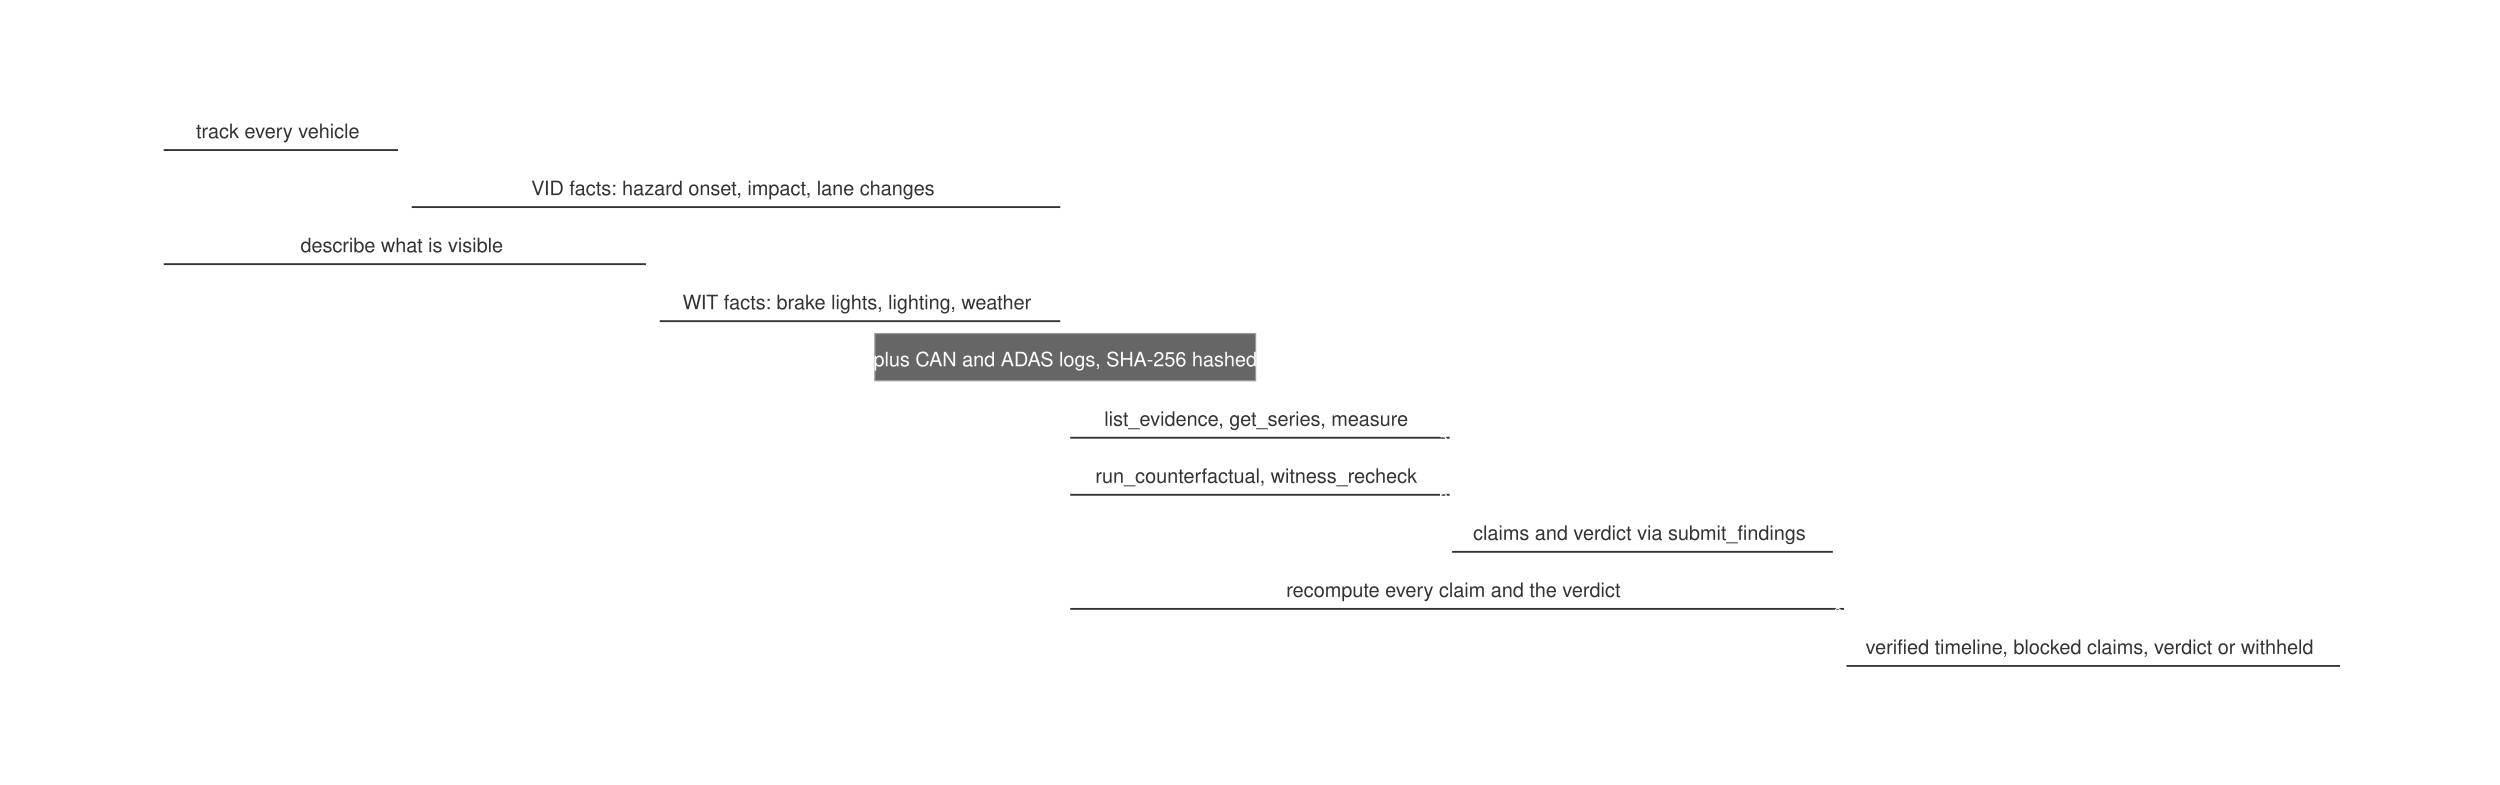
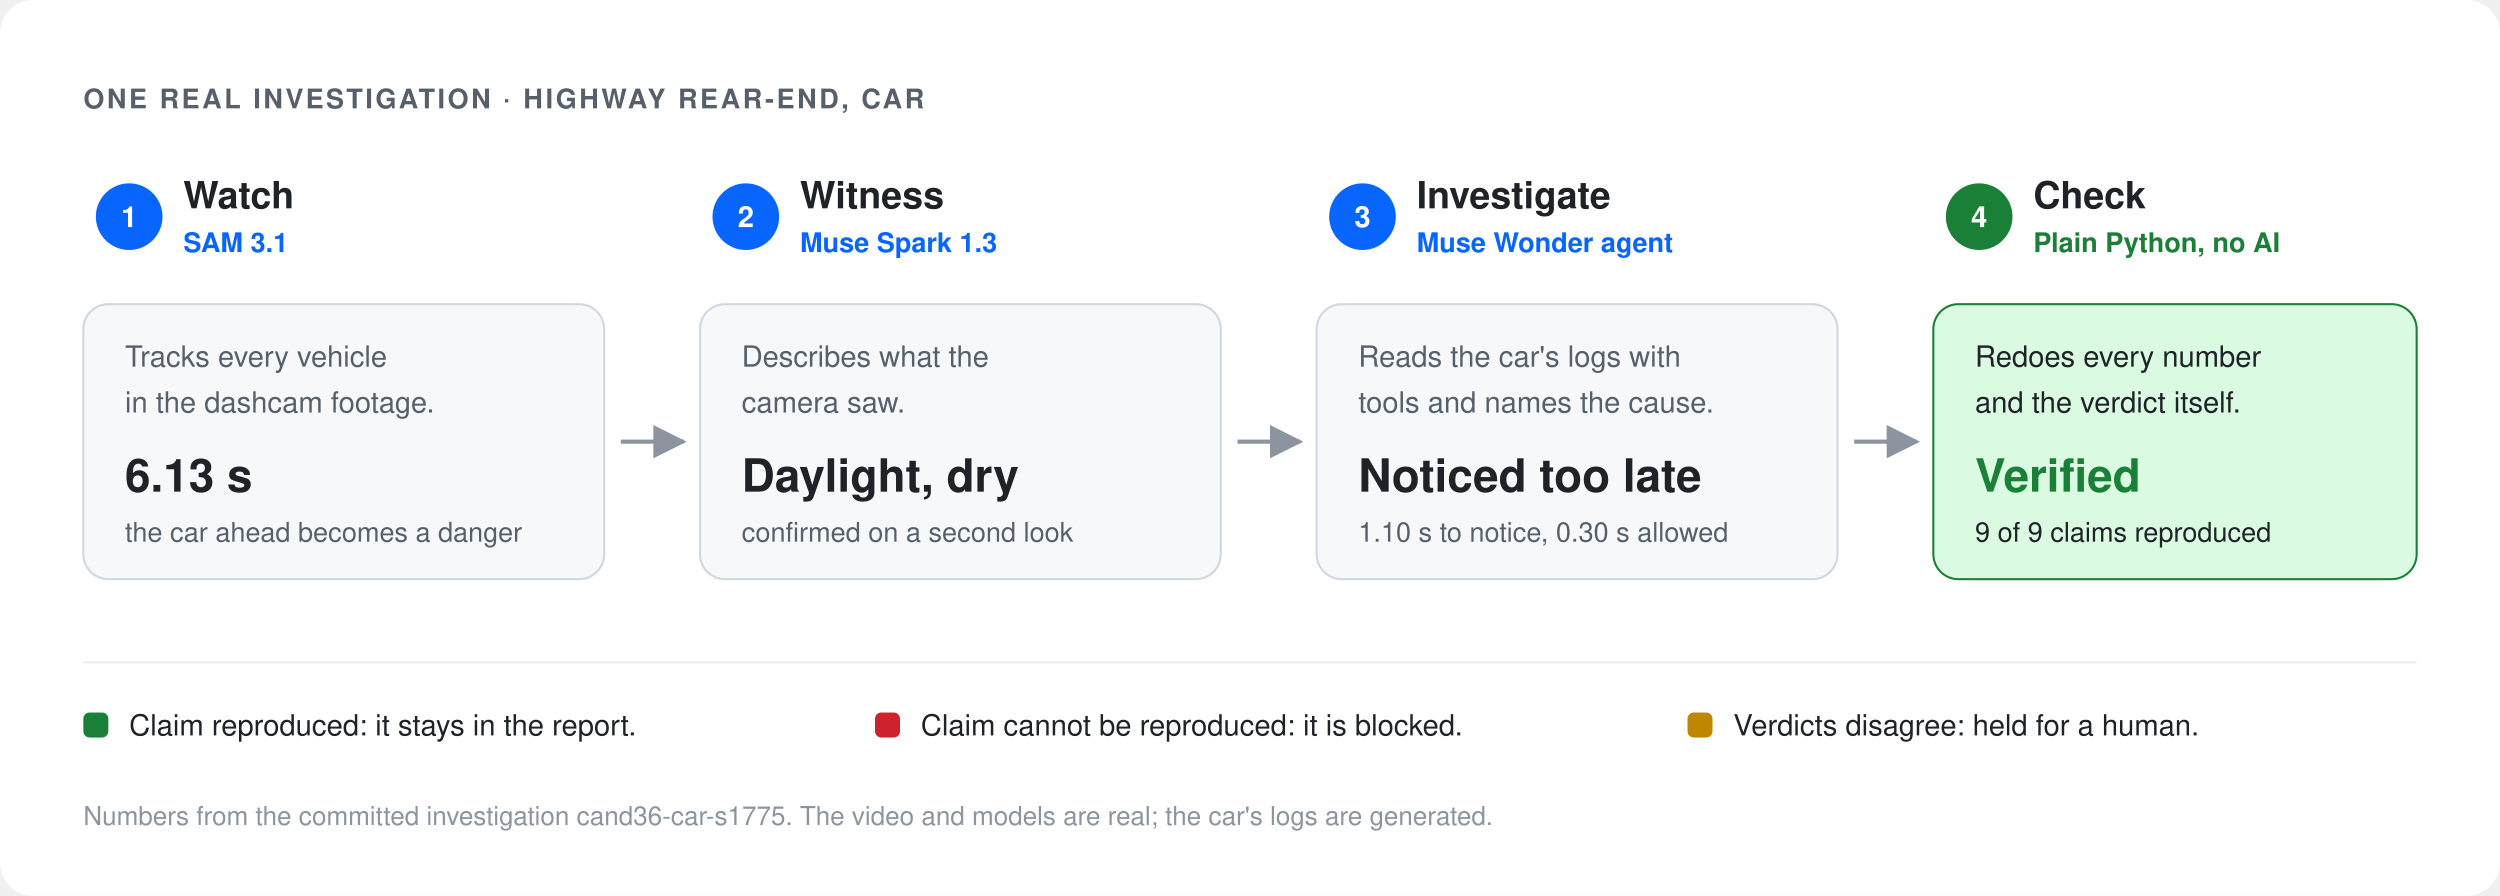
- <svg xmlns="http://www.w3.org/2000/svg" id="how-one-case-runs" width="2016" height="633" viewBox="-50 -10 2016 633" role="graphics-document document" aria-roledescription="sequence">
-   <g>
-     <rect x="1766" y="547" fill="#eaeaea" stroke="#666" width="150" height="65" name="P" rx="3" ry="3" class="actor actor-bottom" />
-     <text x="1841" y="579.5" dominant-baseline="central" alignment-baseline="central" class="actor actor-box" style="text-anchor: middle; font-size: 16px; font-weight: 400;">
-       <tspan x="1841" dy="0">Reviewer</tspan>
-     </text>
-   </g>
-   <g>
-     <rect x="1357" y="547" fill="#eaeaea" stroke="#666" width="150" height="65" name="C" rx="3" ry="3" class="actor actor-bottom" />
-     <text x="1432" y="579.5" dominant-baseline="central" alignment-baseline="central" class="actor actor-box" style="text-anchor: middle; font-size: 16px; font-weight: 400;">
-       <tspan x="1432" dy="0">Checker</tspan>
-     </text>
-   </g>
-   <g>
-     <rect x="1039" y="547" fill="#eaeaea" stroke="#666" width="150" height="65" name="A" rx="3" ry="3" class="actor actor-bottom" />
-     <text x="1114" y="579.5" dominant-baseline="central" alignment-baseline="central" class="actor actor-box" style="text-anchor: middle; font-size: 16px; font-weight: 400;">
-       <tspan x="1114" dy="0">Muse Wonder agent</tspan>
-     </text>
-   </g>
-   <g>
-     <rect x="734" y="547" fill="#eaeaea" stroke="#666" width="150" height="65" name="E" rx="3" ry="3" class="actor actor-bottom" />
-     <text x="809" y="579.5" dominant-baseline="central" alignment-baseline="central" class="actor actor-box" style="text-anchor: middle; font-size: 16px; font-weight: 400;">
-       <tspan x="809" dy="0">Evidence store</tspan>
-     </text>
-   </g>
-   <g>
-     <rect x="400" y="547" fill="#eaeaea" stroke="#666" width="150" height="65" name="W" rx="3" ry="3" class="actor actor-bottom" />
-     <text x="475" y="579.5" dominant-baseline="central" alignment-baseline="central" class="actor actor-box" style="text-anchor: middle; font-size: 16px; font-weight: 400;">
-       <tspan x="475" dy="0">Muse Spark 1.3</tspan>
-     </text>
-   </g>
-   <g>
-     <rect x="200" y="547" fill="#eaeaea" stroke="#666" width="150" height="65" name="S" rx="3" ry="3" class="actor actor-bottom" />
-     <text x="275" y="579.5" dominant-baseline="central" alignment-baseline="central" class="actor actor-box" style="text-anchor: middle; font-size: 16px; font-weight: 400;">
-       <tspan x="275" dy="0">SAM 3.1</tspan>
-     </text>
-   </g>
-   <g>
-     <rect x="0" y="547" fill="#eaeaea" stroke="#666" width="150" height="65" name="V" rx="3" ry="3" class="actor actor-bottom" />
-     <text x="75" y="579.5" dominant-baseline="central" alignment-baseline="central" class="actor actor-box" style="text-anchor: middle; font-size: 16px; font-weight: 400;">
-       <tspan x="75" dy="0">Dashcam clip</tspan>
-     </text>
-   </g>
-   <g>
-     <line id="actor6" x1="1841" y1="65" x2="1841" y2="547" class="actor-line 200" stroke-width="0.5px" stroke="#999" name="P" data-et="life-line" data-id="P" />
-     <g id="root-6" data-et="participant" data-type="participant" data-id="P">
-       <rect x="1766" y="0" fill="#eaeaea" stroke="#666" width="150" height="65" name="P" rx="3" ry="3" class="actor actor-top" />
-       <text x="1841" y="32.5" dominant-baseline="central" alignment-baseline="central" class="actor actor-box" style="text-anchor: middle; font-size: 16px; font-weight: 400;">
-         <tspan x="1841" dy="0">Reviewer</tspan>
-       </text>
-     </g>
-   </g>
-   <g>
-     <line id="actor5" x1="1432" y1="65" x2="1432" y2="547" class="actor-line 200" stroke-width="0.5px" stroke="#999" name="C" data-et="life-line" data-id="C" />
-     <g id="root-5" data-et="participant" data-type="participant" data-id="C">
-       <rect x="1357" y="0" fill="#eaeaea" stroke="#666" width="150" height="65" name="C" rx="3" ry="3" class="actor actor-top" />
-       <text x="1432" y="32.5" dominant-baseline="central" alignment-baseline="central" class="actor actor-box" style="text-anchor: middle; font-size: 16px; font-weight: 400;">
-         <tspan x="1432" dy="0">Checker</tspan>
-       </text>
-     </g>
-   </g>
-   <g>
-     <line id="actor4" x1="1114" y1="65" x2="1114" y2="547" class="actor-line 200" stroke-width="0.5px" stroke="#999" name="A" data-et="life-line" data-id="A" />
-     <g id="root-4" data-et="participant" data-type="participant" data-id="A">
-       <rect x="1039" y="0" fill="#eaeaea" stroke="#666" width="150" height="65" name="A" rx="3" ry="3" class="actor actor-top" />
-       <text x="1114" y="32.5" dominant-baseline="central" alignment-baseline="central" class="actor actor-box" style="text-anchor: middle; font-size: 16px; font-weight: 400;">
-         <tspan x="1114" dy="0">Muse Wonder agent</tspan>
-       </text>
-     </g>
-   </g>
-   <g>
-     <line id="actor3" x1="809" y1="65" x2="809" y2="547" class="actor-line 200" stroke-width="0.5px" stroke="#999" name="E" data-et="life-line" data-id="E" />
-     <g id="root-3" data-et="participant" data-type="participant" data-id="E">
-       <rect x="734" y="0" fill="#eaeaea" stroke="#666" width="150" height="65" name="E" rx="3" ry="3" class="actor actor-top" />
-       <text x="809" y="32.5" dominant-baseline="central" alignment-baseline="central" class="actor actor-box" style="text-anchor: middle; font-size: 16px; font-weight: 400;">
-         <tspan x="809" dy="0">Evidence store</tspan>
-       </text>
-     </g>
-   </g>
-   <g>
-     <line id="actor2" x1="475" y1="65" x2="475" y2="547" class="actor-line 200" stroke-width="0.5px" stroke="#999" name="W" data-et="life-line" data-id="W" />
-     <g id="root-2" data-et="participant" data-type="participant" data-id="W">
-       <rect x="400" y="0" fill="#eaeaea" stroke="#666" width="150" height="65" name="W" rx="3" ry="3" class="actor actor-top" />
-       <text x="475" y="32.5" dominant-baseline="central" alignment-baseline="central" class="actor actor-box" style="text-anchor: middle; font-size: 16px; font-weight: 400;">
-         <tspan x="475" dy="0">Muse Spark 1.3</tspan>
-       </text>
-     </g>
-   </g>
-   <g>
-     <line id="actor1" x1="275" y1="65" x2="275" y2="547" class="actor-line 200" stroke-width="0.5px" stroke="#999" name="S" data-et="life-line" data-id="S" />
-     <g id="root-1" data-et="participant" data-type="participant" data-id="S">
-       <rect x="200" y="0" fill="#eaeaea" stroke="#666" width="150" height="65" name="S" rx="3" ry="3" class="actor actor-top" />
-       <text x="275" y="32.5" dominant-baseline="central" alignment-baseline="central" class="actor actor-box" style="text-anchor: middle; font-size: 16px; font-weight: 400;">
-         <tspan x="275" dy="0">SAM 3.1</tspan>
-       </text>
-     </g>
-   </g>
-   <g>
-     <line id="actor0" x1="75" y1="65" x2="75" y2="547" class="actor-line 200" stroke-width="0.5px" stroke="#999" name="V" data-et="life-line" data-id="V" />
-     <g id="root-0" data-et="participant" data-type="participant" data-id="V">
-       <rect x="0" y="0" fill="#eaeaea" stroke="#666" width="150" height="65" name="V" rx="3" ry="3" class="actor actor-top" />
-       <text x="75" y="32.5" dominant-baseline="central" alignment-baseline="central" class="actor actor-box" style="text-anchor: middle; font-size: 16px; font-weight: 400;">
-         <tspan x="75" dy="0">Dashcam clip</tspan>
-       </text>
-     </g>
-   </g>
-   <style>#how-one-case-runs{font-family:Helvetica,Arial,sans-serif;font-size:16px;fill:#000000;}@keyframes edge-animation-frame{from{stroke-dashoffset:0;}}@keyframes dash{to{stroke-dashoffset:0;}}#how-one-case-runs .edge-animation-slow{stroke-dasharray:9,5!important;stroke-dashoffset:900;animation:dash 50s linear infinite;stroke-linecap:round;}#how-one-case-runs .edge-animation-fast{stroke-dasharray:9,5!important;stroke-dashoffset:900;animation:dash 20s linear infinite;stroke-linecap:round;}#how-one-case-runs .error-icon{fill:#552222;}#how-one-case-runs .error-text{fill:#552222;stroke:#552222;}#how-one-case-runs .edge-thickness-normal{stroke-width:1px;}#how-one-case-runs .edge-thickness-thick{stroke-width:3.5px;}#how-one-case-runs .edge-pattern-solid{stroke-dasharray:0;}#how-one-case-runs .edge-thickness-invisible{stroke-width:0;fill:none;}#how-one-case-runs .edge-pattern-dashed{stroke-dasharray:3;}#how-one-case-runs .edge-pattern-dotted{stroke-dasharray:2;}#how-one-case-runs .marker{fill:#666;stroke:#666;}#how-one-case-runs .marker.cross{stroke:#666;}#how-one-case-runs svg{font-family:Helvetica,Arial,sans-serif;font-size:16px;}#how-one-case-runs p{margin:0;}#how-one-case-runs .actor{stroke:hsl(0, 0%, 83%);fill:#eee;stroke-width:1;}#how-one-case-runs rect.actor.outer-path[data-look="neo"]{filter:drop-shadow( 1px 2px 2px rgba(185,185,185,1));}#how-one-case-runs rect.note[data-look="neo"]{stroke:#999;fill:#666;filter:drop-shadow( 1px 2px 2px rgba(185,185,185,1));}#how-one-case-runs text.actor&gt;tspan{fill:#333;stroke:none;}#how-one-case-runs .actor-line{stroke:hsl(0, 0%, 83%);}#how-one-case-runs .innerArc{stroke-width:1.5;stroke-dasharray:none;}#how-one-case-runs .messageLine0{stroke-width:1.5;stroke-dasharray:none;stroke:#333;}#how-one-case-runs .messageLine1{stroke-width:1.5;stroke-dasharray:2,2;stroke:#333;}#how-one-case-runs [id$="-arrowhead"] path{fill:#333;stroke:#333;}#how-one-case-runs .sequenceNumber{fill:white;}#how-one-case-runs [id$="-sequencenumber"]{fill:#333;}#how-one-case-runs [id$="-crosshead"] path{fill:#333;stroke:#333;}#how-one-case-runs .messageText{fill:#333;stroke:none;}#how-one-case-runs .labelBox{stroke:hsl(0, 0%, 83%);fill:#eee;filter:none;}#how-one-case-runs .labelText,#how-one-case-runs .labelText&gt;tspan{fill:#333;stroke:none;}#how-one-case-runs .loopText,#how-one-case-runs .loopText&gt;tspan{fill:#333;stroke:none;}#how-one-case-runs .sectionTitle,#how-one-case-runs .sectionTitle&gt;tspan{fill:#333;stroke:none;}#how-one-case-runs .loopLine{stroke-width:2px;stroke-dasharray:2,2;stroke:hsl(0, 0%, 83%);fill:hsl(0, 0%, 83%);}#how-one-case-runs .note{stroke:#999;fill:#666;}#how-one-case-runs .noteText,#how-one-case-runs .noteText&gt;tspan{fill:#fff;stroke:none;font-weight:normal;}#how-one-case-runs .activation0{fill:#f4f4f4;stroke:#666;}#how-one-case-runs .activation1{fill:#f4f4f4;stroke:#666;}#how-one-case-runs .activation2{fill:#f4f4f4;stroke:#666;}#how-one-case-runs .actorPopupMenu{position:absolute;}#how-one-case-runs .actorPopupMenuPanel{position:absolute;fill:#eee;box-shadow:0px 8px 16px 0px rgba(0,0,0,0.2);filter:drop-shadow(3px 5px 2px rgb(0 0 0 / 0.4));}#how-one-case-runs .actor-man circle,#how-one-case-runs line{fill:#eee;stroke-width:2px;}#how-one-case-runs g rect.rect{filter:drop-shadow( 1px 2px 2px rgba(185,185,185,1));stroke:#999;}#how-one-case-runs .node .neo-node{stroke:#999;}#how-one-case-runs [data-look="neo"].node rect,#how-one-case-runs [data-look="neo"].cluster rect,#how-one-case-runs [data-look="neo"].node polygon{stroke:url(#how-one-case-runs-gradient);filter:drop-shadow( 1px 2px 2px rgba(185,185,185,1));}#how-one-case-runs [data-look="neo"].swimlane.cluster rect{filter:none;}#how-one-case-runs [data-look="neo"].node path{stroke:url(#how-one-case-runs-gradient);stroke-width:1px;}#how-one-case-runs [data-look="neo"].node .outer-path{filter:drop-shadow( 1px 2px 2px rgba(185,185,185,1));}#how-one-case-runs [data-look="neo"].node .neo-line path{stroke:#999;filter:none;}#how-one-case-runs [data-look="neo"].node circle{stroke:url(#how-one-case-runs-gradient);filter:drop-shadow( 1px 2px 2px rgba(185,185,185,1));}#how-one-case-runs [data-look="neo"].node circle .state-start{fill:#000000;}#how-one-case-runs [data-look="neo"].icon-shape .icon{fill:url(#how-one-case-runs-gradient);filter:drop-shadow( 1px 2px 2px rgba(185,185,185,1));}#how-one-case-runs [data-look="neo"].icon-shape .icon-neo path{stroke:url(#how-one-case-runs-gradient);filter:drop-shadow( 1px 2px 2px rgba(185,185,185,1));}#how-one-case-runs :root{--mermaid-font-family:"trebuchet ms",verdana,arial,sans-serif;}</style>
-   <rect x="-50.0" y="-10.0" width="2016.0" height="633.0" fill="#ffffff" />
-   <g />
+ <svg xmlns="http://www.w3.org/2000/svg" viewBox="0 0 1200 430" width="1200" height="430" font-family="-apple-system, BlinkMacSystemFont, 'Segoe UI', Helvetica, Arial, sans-serif">
  <defs>
-     <symbol id="d0-computer" width="24" height="24">
-       <path transform="scale(.5)" d="M2 2v13h20v-13h-20zm18 11h-16v-9h16v9zm-10.228 6l.466-1h3.524l.467 1h-4.457zm14.228 3h-24l2-6h2.104l-1.33 4h18.45l-1.297-4h2.073l2 6zm-5-10h-14v-7h14v7z" />
-     </symbol>
-   </defs>
-   <defs>
-     <symbol id="d0-database" fill-rule="evenodd" clip-rule="evenodd">
-       <path transform="scale(.5)" d="M12.258.001l.256.004.255.005.253.008.251.01.249.012.247.015.246.016.242.019.241.02.239.023.236.024.233.027.231.028.229.031.225.032.223.034.22.036.217.038.214.04.211.041.208.043.205.045.201.046.198.048.194.05.191.051.187.053.183.054.18.056.175.057.172.059.168.06.163.061.16.063.155.064.15.066.074.033.073.033.071.034.07.034.069.035.068.035.067.035.066.035.064.036.064.036.062.036.06.036.06.037.058.037.058.037.055.038.055.038.053.038.052.038.051.039.05.039.048.039.047.039.045.04.044.04.043.04.041.04.04.041.039.041.037.041.036.041.034.041.033.042.032.042.03.042.029.042.027.042.026.043.024.043.023.043.021.043.02.043.018.044.017.043.015.044.013.044.012.044.011.045.009.044.007.045.006.045.004.045.002.045.001.045v17l-.001.045-.002.045-.004.045-.006.045-.007.045-.009.044-.011.045-.012.044-.013.044-.015.044-.017.043-.018.044-.02.043-.021.043-.023.043-.024.043-.026.043-.027.042-.029.042-.03.042-.032.042-.033.042-.034.041-.036.041-.037.041-.039.041-.04.041-.041.04-.043.04-.044.04-.045.04-.047.039-.048.039-.05.039-.051.039-.052.038-.053.038-.055.038-.055.038-.058.037-.058.037-.06.037-.06.036-.062.036-.064.036-.064.036-.066.035-.067.035-.068.035-.069.035-.07.034-.071.034-.073.033-.074.033-.15.066-.155.064-.16.063-.163.061-.168.06-.172.059-.175.057-.18.056-.183.054-.187.053-.191.051-.194.05-.198.048-.201.046-.205.045-.208.043-.211.041-.214.04-.217.038-.22.036-.223.034-.225.032-.229.031-.231.028-.233.027-.236.024-.239.023-.241.02-.242.019-.246.016-.247.015-.249.012-.251.01-.253.008-.255.005-.256.004-.258.001-.258-.001-.256-.004-.255-.005-.253-.008-.251-.01-.249-.012-.247-.015-.245-.016-.243-.019-.241-.02-.238-.023-.236-.024-.234-.027-.231-.028-.228-.031-.226-.032-.223-.034-.22-.036-.217-.038-.214-.04-.211-.041-.208-.043-.204-.045-.201-.046-.198-.048-.195-.05-.19-.051-.187-.053-.184-.054-.179-.056-.176-.057-.172-.059-.167-.06-.164-.061-.159-.063-.155-.064-.151-.066-.074-.033-.072-.033-.072-.034-.07-.034-.069-.035-.068-.035-.067-.035-.066-.035-.064-.036-.063-.036-.062-.036-.061-.036-.06-.037-.058-.037-.057-.037-.056-.038-.055-.038-.053-.038-.052-.038-.051-.039-.049-.039-.049-.039-.046-.039-.046-.04-.044-.04-.043-.04-.041-.04-.04-.041-.039-.041-.037-.041-.036-.041-.034-.041-.033-.042-.032-.042-.03-.042-.029-.042-.027-.042-.026-.043-.024-.043-.023-.043-.021-.043-.02-.043-.018-.044-.017-.043-.015-.044-.013-.044-.012-.044-.011-.045-.009-.044-.007-.045-.006-.045-.004-.045-.002-.045-.001-.045v-17l.001-.045.002-.045.004-.045.006-.045.007-.045.009-.044.011-.045.012-.044.013-.044.015-.044.017-.043.018-.044.02-.043.021-.043.023-.043.024-.043.026-.043.027-.042.029-.042.03-.042.032-.042.033-.042.034-.041.036-.041.037-.041.039-.041.04-.041.041-.04.043-.04.044-.04.046-.04.046-.039.049-.039.049-.039.051-.039.052-.038.053-.038.055-.038.056-.038.057-.037.058-.037.06-.037.061-.036.062-.036.063-.036.064-.036.066-.035.067-.035.068-.035.069-.035.07-.034.072-.034.072-.033.074-.033.151-.066.155-.064.159-.063.164-.061.167-.06.172-.059.176-.057.179-.056.184-.054.187-.053.19-.051.195-.05.198-.048.201-.046.204-.045.208-.043.211-.041.214-.04.217-.038.22-.036.223-.034.226-.032.228-.031.231-.028.234-.027.236-.024.238-.023.241-.02.243-.019.245-.016.247-.015.249-.012.251-.01.253-.008.255-.005.256-.004.258-.001.258.001zm-9.258 20.499v.01l.001.021.003.021.004.022.005.021.006.022.007.022.009.023.01.022.011.023.012.023.013.023.015.023.016.024.017.023.018.024.019.024.021.024.022.025.023.024.024.025.052.049.056.05.061.051.066.051.07.051.075.051.079.052.084.052.088.052.092.052.097.052.102.051.105.052.11.052.114.051.119.051.123.051.127.05.131.05.135.05.139.048.144.049.147.047.152.047.155.047.16.045.163.045.167.043.171.043.176.041.178.041.183.039.187.039.19.037.194.035.197.035.202.033.204.031.209.03.212.029.216.027.219.025.222.024.226.021.23.02.233.018.236.016.24.015.243.012.246.01.249.008.253.005.256.004.259.001.26-.001.257-.004.254-.005.25-.008.247-.011.244-.012.241-.014.237-.016.233-.018.231-.021.226-.021.224-.024.22-.026.216-.027.212-.028.21-.031.205-.031.202-.034.198-.034.194-.036.191-.037.187-.039.183-.04.179-.04.175-.042.172-.043.168-.044.163-.045.16-.046.155-.046.152-.047.148-.048.143-.049.139-.049.136-.05.131-.05.126-.05.123-.051.118-.052.114-.051.11-.052.106-.052.101-.052.096-.052.092-.052.088-.053.083-.051.079-.052.074-.052.07-.051.065-.051.06-.051.056-.05.051-.05.023-.024.023-.025.021-.024.02-.024.019-.024.018-.024.017-.024.015-.023.014-.024.013-.023.012-.023.01-.023.01-.022.008-.022.006-.022.006-.022.004-.022.004-.021.001-.021.001-.021v-4.127l-.077.055-.08.053-.083.054-.085.053-.087.052-.09.052-.093.051-.095.05-.097.05-.1.049-.102.049-.105.048-.106.047-.109.047-.111.046-.114.045-.115.045-.118.044-.12.043-.122.042-.124.042-.126.041-.128.04-.13.04-.132.038-.134.038-.135.037-.138.037-.139.035-.142.035-.143.034-.144.033-.147.032-.148.031-.15.03-.151.03-.153.029-.154.027-.156.027-.158.026-.159.025-.161.024-.162.023-.163.022-.165.021-.166.02-.167.019-.169.018-.169.017-.171.016-.173.015-.173.014-.175.013-.175.012-.177.011-.178.01-.179.008-.179.008-.181.006-.182.005-.182.004-.184.003-.184.002h-.37l-.184-.002-.184-.003-.182-.004-.182-.005-.181-.006-.179-.008-.179-.008-.178-.01-.176-.011-.176-.012-.175-.013-.173-.014-.172-.015-.171-.016-.17-.017-.169-.018-.167-.019-.166-.02-.165-.021-.163-.022-.162-.023-.161-.024-.159-.025-.157-.026-.156-.027-.155-.027-.153-.029-.151-.03-.15-.03-.148-.031-.146-.032-.145-.033-.143-.034-.141-.035-.14-.035-.137-.037-.136-.037-.134-.038-.132-.038-.13-.04-.128-.04-.126-.041-.124-.042-.122-.042-.12-.044-.117-.043-.116-.045-.113-.045-.112-.046-.109-.047-.106-.047-.105-.048-.102-.049-.1-.049-.097-.05-.095-.05-.093-.052-.09-.051-.087-.052-.085-.053-.083-.054-.08-.054-.077-.054v4.127zm0-5.654v.011l.001.021.003.021.004.021.005.022.006.022.007.022.009.022.01.022.011.023.012.023.013.023.015.024.016.023.017.024.018.024.019.024.021.024.022.024.023.025.024.024.052.05.056.05.061.05.066.051.07.051.075.052.079.051.084.052.088.052.092.052.097.052.102.052.105.052.11.051.114.051.119.052.123.05.127.051.131.05.135.049.139.049.144.048.147.048.152.047.155.046.16.045.163.045.167.044.171.042.176.042.178.04.183.04.187.038.19.037.194.036.197.034.202.033.204.032.209.03.212.028.216.027.219.025.222.024.226.022.23.02.233.018.236.016.24.014.243.012.246.01.249.008.253.006.256.003.259.001.26-.001.257-.003.254-.006.25-.008.247-.01.244-.012.241-.015.237-.016.233-.018.231-.02.226-.022.224-.024.22-.025.216-.027.212-.029.21-.03.205-.032.202-.033.198-.035.194-.036.191-.037.187-.039.183-.039.179-.041.175-.042.172-.043.168-.044.163-.045.16-.045.155-.047.152-.047.148-.048.143-.048.139-.05.136-.049.131-.05.126-.051.123-.051.118-.051.114-.052.11-.052.106-.052.101-.052.096-.052.092-.052.088-.052.083-.052.079-.052.074-.051.07-.052.065-.051.06-.05.056-.051.051-.049.023-.025.023-.024.021-.025.02-.024.019-.024.018-.024.017-.024.015-.023.014-.023.013-.024.012-.022.01-.023.01-.023.008-.022.006-.022.006-.022.004-.021.004-.022.001-.021.001-.021v-4.139l-.077.054-.08.054-.083.054-.085.052-.087.053-.09.051-.093.051-.095.051-.097.05-.1.049-.102.049-.105.048-.106.047-.109.047-.111.046-.114.045-.115.044-.118.044-.12.044-.122.042-.124.042-.126.041-.128.04-.13.039-.132.039-.134.038-.135.037-.138.036-.139.036-.142.035-.143.033-.144.033-.147.033-.148.031-.15.03-.151.03-.153.028-.154.028-.156.027-.158.026-.159.025-.161.024-.162.023-.163.022-.165.021-.166.02-.167.019-.169.018-.169.017-.171.016-.173.015-.173.014-.175.013-.175.012-.177.011-.178.009-.179.009-.179.007-.181.007-.182.005-.182.004-.184.003-.184.002h-.37l-.184-.002-.184-.003-.182-.004-.182-.005-.181-.007-.179-.007-.179-.009-.178-.009-.176-.011-.176-.012-.175-.013-.173-.014-.172-.015-.171-.016-.17-.017-.169-.018-.167-.019-.166-.02-.165-.021-.163-.022-.162-.023-.161-.024-.159-.025-.157-.026-.156-.027-.155-.028-.153-.028-.151-.03-.15-.03-.148-.031-.146-.033-.145-.033-.143-.033-.141-.035-.14-.036-.137-.036-.136-.037-.134-.038-.132-.039-.13-.039-.128-.04-.126-.041-.124-.042-.122-.043-.12-.043-.117-.044-.116-.044-.113-.046-.112-.046-.109-.046-.106-.047-.105-.048-.102-.049-.1-.049-.097-.05-.095-.051-.093-.051-.09-.051-.087-.053-.085-.052-.083-.054-.08-.054-.077-.054v4.139zm0-5.666v.011l.001.02.003.022.004.021.005.022.006.021.007.022.009.023.01.022.011.023.012.023.013.023.015.023.016.024.017.024.018.023.019.024.021.025.022.024.023.024.024.025.052.05.056.05.061.05.066.051.07.051.075.052.079.051.084.052.088.052.092.052.097.052.102.052.105.051.11.052.114.051.119.051.123.051.127.05.131.05.135.05.139.049.144.048.147.048.152.047.155.046.16.045.163.045.167.043.171.043.176.042.178.04.183.04.187.038.19.037.194.036.197.034.202.033.204.032.209.03.212.028.216.027.219.025.222.024.226.021.23.02.233.018.236.017.24.014.243.012.246.01.249.008.253.006.256.003.259.001.26-.001.257-.003.254-.006.25-.008.247-.01.244-.013.241-.014.237-.016.233-.018.231-.02.226-.022.224-.024.22-.025.216-.027.212-.029.21-.03.205-.032.202-.033.198-.035.194-.036.191-.037.187-.039.183-.039.179-.041.175-.042.172-.043.168-.044.163-.045.16-.045.155-.047.152-.047.148-.048.143-.049.139-.049.136-.049.131-.051.126-.05.123-.051.118-.052.114-.051.11-.052.106-.052.101-.052.096-.052.092-.052.088-.052.083-.052.079-.052.074-.052.07-.051.065-.051.06-.051.056-.05.051-.049.023-.025.023-.025.021-.024.02-.024.019-.024.018-.024.017-.024.015-.023.014-.024.013-.023.012-.023.01-.022.01-.023.008-.022.006-.022.006-.022.004-.022.004-.021.001-.021.001-.021v-4.153l-.077.054-.08.054-.083.053-.085.053-.087.053-.09.051-.093.051-.095.051-.097.05-.1.049-.102.048-.105.048-.106.048-.109.046-.111.046-.114.046-.115.044-.118.044-.12.043-.122.043-.124.042-.126.041-.128.04-.13.039-.132.039-.134.038-.135.037-.138.036-.139.036-.142.034-.143.034-.144.033-.147.032-.148.032-.15.03-.151.03-.153.028-.154.028-.156.027-.158.026-.159.024-.161.024-.162.023-.163.023-.165.021-.166.02-.167.019-.169.018-.169.017-.171.016-.173.015-.173.014-.175.013-.175.012-.177.01-.178.01-.179.009-.179.007-.181.006-.182.006-.182.004-.184.003-.184.001-.185.001-.185-.001-.184-.001-.184-.003-.182-.004-.182-.006-.181-.006-.179-.007-.179-.009-.178-.01-.176-.01-.176-.012-.175-.013-.173-.014-.172-.015-.171-.016-.17-.017-.169-.018-.167-.019-.166-.02-.165-.021-.163-.023-.162-.023-.161-.024-.159-.024-.157-.026-.156-.027-.155-.028-.153-.028-.151-.03-.15-.03-.148-.032-.146-.032-.145-.033-.143-.034-.141-.034-.14-.036-.137-.036-.136-.037-.134-.038-.132-.039-.13-.039-.128-.041-.126-.041-.124-.041-.122-.043-.12-.043-.117-.044-.116-.044-.113-.046-.112-.046-.109-.046-.106-.048-.105-.048-.102-.048-.1-.05-.097-.049-.095-.051-.093-.051-.09-.052-.087-.052-.085-.053-.083-.053-.08-.054-.077-.054v4.153zm8.74-8.179l-.257.004-.254.005-.25.008-.247.011-.244.012-.241.014-.237.016-.233.018-.231.021-.226.022-.224.023-.22.026-.216.027-.212.028-.21.031-.205.032-.202.033-.198.034-.194.036-.191.038-.187.038-.183.04-.179.041-.175.042-.172.043-.168.043-.163.045-.16.046-.155.046-.152.048-.148.048-.143.048-.139.049-.136.05-.131.05-.126.051-.123.051-.118.051-.114.052-.11.052-.106.052-.101.052-.096.052-.092.052-.088.052-.083.052-.079.052-.074.051-.07.052-.065.051-.06.05-.056.05-.051.05-.023.025-.023.024-.021.024-.02.025-.019.024-.018.024-.017.023-.015.024-.014.023-.013.023-.012.023-.01.023-.01.022-.008.022-.006.023-.006.021-.004.022-.004.021-.001.021-.001.021.001.021.001.021.004.021.004.022.006.021.006.023.008.022.01.022.01.023.012.023.013.023.014.023.015.024.017.023.018.024.019.024.02.025.021.024.023.024.023.025.051.05.056.05.06.05.065.051.07.052.074.051.079.052.083.052.088.052.092.052.096.052.101.052.106.052.11.052.114.052.118.051.123.051.126.051.131.05.136.05.139.049.143.048.148.048.152.048.155.046.16.046.163.045.168.043.172.043.175.042.179.041.183.04.187.038.191.038.194.036.198.034.202.033.205.032.21.031.212.028.216.027.22.026.224.023.226.022.231.021.233.018.237.016.241.014.244.012.247.011.25.008.254.005.257.004.26.001.26-.001.257-.004.254-.005.25-.008.247-.011.244-.012.241-.014.237-.016.233-.018.231-.021.226-.022.224-.023.22-.026.216-.027.212-.028.21-.031.205-.032.202-.033.198-.034.194-.036.191-.038.187-.038.183-.04.179-.041.175-.042.172-.043.168-.043.163-.045.16-.046.155-.046.152-.048.148-.048.143-.048.139-.049.136-.05.131-.05.126-.051.123-.051.118-.051.114-.052.11-.052.106-.052.101-.052.096-.052.092-.052.088-.052.083-.052.079-.052.074-.051.07-.052.065-.051.06-.05.056-.05.051-.05.023-.025.023-.024.021-.024.02-.025.019-.024.018-.024.017-.023.015-.024.014-.023.013-.023.012-.023.01-.023.01-.022.008-.022.006-.023.006-.021.004-.022.004-.021.001-.021.001-.021-.001-.021-.001-.021-.004-.021-.004-.022-.006-.021-.006-.023-.008-.022-.01-.022-.01-.023-.012-.023-.013-.023-.014-.023-.015-.024-.017-.023-.018-.024-.019-.024-.02-.025-.021-.024-.023-.024-.023-.025-.051-.05-.056-.05-.06-.05-.065-.051-.07-.052-.074-.051-.079-.052-.083-.052-.088-.052-.092-.052-.096-.052-.101-.052-.106-.052-.11-.052-.114-.052-.118-.051-.123-.051-.126-.051-.131-.05-.136-.05-.139-.049-.143-.048-.148-.048-.152-.048-.155-.046-.16-.046-.163-.045-.168-.043-.172-.043-.175-.042-.179-.041-.183-.04-.187-.038-.191-.038-.194-.036-.198-.034-.202-.033-.205-.032-.21-.031-.212-.028-.216-.027-.22-.026-.224-.023-.226-.022-.231-.021-.233-.018-.237-.016-.241-.014-.244-.012-.247-.011-.25-.008-.254-.005-.257-.004-.26-.001-.26.001z" />
-     </symbol>
-   </defs>
-   <defs>
-     <symbol id="d0-clock" width="24" height="24">
-       <path transform="scale(.5)" d="M12 2c5.514 0 10 4.486 10 10s-4.486 10-10 10-10-4.486-10-10 4.486-10 10-10zm0-2c-6.627 0-12 5.373-12 12s5.373 12 12 12 12-5.373 12-12-5.373-12-12-12zm5.848 12.459c.202.038.202.333.001.372-1.907.361-6.045 1.111-6.547 1.111-.719 0-1.301-.582-1.301-1.301 0-.512.77-5.447 1.125-7.445.034-.192.312-.181.343.014l.985 6.238 5.394 1.011z" />
-     </symbol>
-   </defs>
-   <defs>
-     <marker id="d0-arrowhead" refX="7.9" refY="5" markerUnits="userSpaceOnUse" markerWidth="12" markerHeight="12" orient="auto-start-reverse">
-       <path d="M -1 0 L 10 5 L 0 10 z" />
+     <marker id="arrow" viewBox="0 0 10 10" refX="9" refY="5" markerWidth="8" markerHeight="8" orient="auto-start-reverse">
+       <path d="M0,0 L10,5 L0,10 z" fill="#8c959f" />
    </marker>
  </defs>
-   <defs>
-     <marker id="d0-crosshead" markerWidth="15" markerHeight="8" orient="auto" refX="4" refY="4.5">
-       <path fill="none" stroke="#000000" stroke-width="1pt" d="M 1,2 L 6,7 M 6,2 L 1,7" style="stroke-dasharray: 0, 0;" />
-     </marker>
-   </defs>
-   <defs>
-     <marker id="d0-filled-head" refX="15.5" refY="7" markerWidth="20" markerHeight="28" orient="auto">
-       <path d="M 18,7 L9,13 L14,7 L9,1 Z" />
-     </marker>
-   </defs>
-   <defs>
-     <marker id="d0-sequencenumber" refX="15" refY="15" markerWidth="60" markerHeight="40" orient="auto">
-       <circle cx="15" cy="15" r="6" />
-     </marker>
-   </defs>
-   <defs>
-     <marker id="d0-solidTopArrowHead" refX="7.9" refY="7.25" markerUnits="userSpaceOnUse" markerWidth="12" markerHeight="12" orient="auto-start-reverse">
-       <path d="M 0 0 L 10 8 L 0 8 z" />
-     </marker>
-   </defs>
-   <defs>
-     <marker id="d0-solidBottomArrowHead" refX="7.9" refY="0.75" markerUnits="userSpaceOnUse" markerWidth="12" markerHeight="12" orient="auto-start-reverse">
-       <path d="M 0 0 L 10 0 L 0 8 z" />
-     </marker>
-   </defs>
-   <defs>
-     <marker id="d0-stickTopArrowHead" refX="7.5" refY="7" markerUnits="userSpaceOnUse" markerWidth="12" markerHeight="12" orient="auto-start-reverse">
-       <path d="M 0 0 L 7 7" stroke="black" stroke-width="1.5" fill="none" />
-     </marker>
-   </defs>
-   <defs>
-     <marker id="d0-stickBottomArrowHead" refX="7.5" refY="0" markerUnits="userSpaceOnUse" markerWidth="12" markerHeight="12" orient="auto-start-reverse">
-       <path d="M 0 7 L 7 0" stroke="black" stroke-width="1.5" fill="none" />
-     </marker>
-   </defs>
-   <g data-et="note" data-id="i5">
-     <rect x="655.5" y="259" fill="#EDF2AE" stroke="#666" width="307" height="38" class="note" />
-     <text x="809" y="264" text-anchor="middle" dominant-baseline="middle" alignment-baseline="middle" class="noteText" dy="1em" style="font-size: 16px; font-weight: 400;">
-       <tspan x="809">plus CAN and ADAS logs, SHA-256 hashed</tspan>
-     </text>
+   <rect x="0" y="0" width="1200" height="430" rx="16" fill="#ffffff" />
+   <text x="40" y="52" font-size="13" font-weight="600" fill="#57606a" letter-spacing="1.2">ONE REAL INVESTIGATION · HIGHWAY REAR-END, CAR</text>
+   <g>
+     <circle cx="62" cy="104" r="16" fill="#0866FF" />
+     <text x="62" y="109" font-size="14" font-weight="700" fill="#ffffff" text-anchor="middle">1</text>
+     <text x="88" y="100" font-size="18" font-weight="700" fill="#1f2328">Watch</text>
+     <text x="88" y="121" font-size="13" fill="#0866FF" font-weight="600">SAM 3.1</text>
+     <rect x="40" y="146" width="250" height="132" rx="12" fill="#f6f8fa" stroke="#d0d7de" />
+     <text x="60" y="176" font-size="14" fill="#57606a">Tracks every vehicle</text>
+     <text x="60" y="198" font-size="14" fill="#57606a">in the dashcam footage.</text>
+     <text x="60" y="236" font-size="22" font-weight="700" fill="#1f2328">6.13 s</text>
+     <text x="60" y="260" font-size="13" fill="#57606a">the car ahead becomes a danger</text>
  </g>
-   <text x="174" y="80" text-anchor="middle" dominant-baseline="middle" alignment-baseline="middle" class="messageText" dy="1em" style="font-size: 16px; font-weight: 400;">track every vehicle</text>
-   <line x1="82" y1="111" x2="271" y2="111" class="messageLine0" data-et="message" data-id="i1" data-from="V" data-to="S" stroke-width="2" stroke="none" marker-end="url(#how-one-case-runs-arrowhead)" style="fill: none;" />
-   <line x1="75" y1="111" x2="75" y2="111" stroke-width="0" marker-start="url(#how-one-case-runs-sequencenumber)" />
-   <text x="75" y="115" font-family="sans-serif" font-size="12px" text-anchor="middle" class="sequenceNumber">1</text>
-   <text x="541" y="126" text-anchor="middle" dominant-baseline="middle" alignment-baseline="middle" class="messageText" dy="1em" style="font-size: 16px; font-weight: 400;">VID facts: hazard onset, impact, lane changes</text>
-   <line x1="282" y1="157" x2="805" y2="157" class="messageLine0" data-et="message" data-id="i2" data-from="S" data-to="E" stroke-width="2" stroke="none" marker-end="url(#how-one-case-runs-arrowhead)" style="fill: none;" />
-   <line x1="275" y1="157" x2="275" y2="157" stroke-width="0" marker-start="url(#how-one-case-runs-sequencenumber)" />
-   <text x="275" y="161" font-family="sans-serif" font-size="12px" text-anchor="middle" class="sequenceNumber">2</text>
-   <text x="274" y="172" text-anchor="middle" dominant-baseline="middle" alignment-baseline="middle" class="messageText" dy="1em" style="font-size: 16px; font-weight: 400;">describe what is visible</text>
-   <line x1="82" y1="203" x2="471" y2="203" class="messageLine0" data-et="message" data-id="i3" data-from="V" data-to="W" stroke-width="2" stroke="none" marker-end="url(#how-one-case-runs-arrowhead)" style="fill: none;" />
-   <line x1="75" y1="203" x2="75" y2="203" stroke-width="0" marker-start="url(#how-one-case-runs-sequencenumber)" />
-   <text x="75" y="207" font-family="sans-serif" font-size="12px" text-anchor="middle" class="sequenceNumber">3</text>
-   <text x="641" y="218" text-anchor="middle" dominant-baseline="middle" alignment-baseline="middle" class="messageText" dy="1em" style="font-size: 16px; font-weight: 400;">WIT facts: brake lights, lighting, weather</text>
-   <line x1="482" y1="249" x2="805" y2="249" class="messageLine0" data-et="message" data-id="i4" data-from="W" data-to="E" stroke-width="2" stroke="none" marker-end="url(#how-one-case-runs-arrowhead)" style="fill: none;" />
-   <line x1="475" y1="249" x2="475" y2="249" stroke-width="0" marker-start="url(#how-one-case-runs-sequencenumber)" />
-   <text x="475" y="253" font-family="sans-serif" font-size="12px" text-anchor="middle" class="sequenceNumber">4</text>
-   <text x="963" y="312" text-anchor="middle" dominant-baseline="middle" alignment-baseline="middle" class="messageText" dy="1em" style="font-size: 16px; font-weight: 400;">list_evidence, get_series, measure</text>
-   <line x1="1119" y1="343" x2="813" y2="343" class="messageLine0" data-et="message" data-id="i6" data-from="A" data-to="E" stroke-width="2" stroke="none" marker-end="url(#how-one-case-runs-arrowhead)" style="fill: none;" />
-   <line x1="1114" y1="343" x2="1114" y2="343" stroke-width="0" marker-start="url(#how-one-case-runs-sequencenumber)" />
-   <text x="1114" y="347" font-family="sans-serif" font-size="12px" text-anchor="middle" class="sequenceNumber">5</text>
-   <text x="963" y="358" text-anchor="middle" dominant-baseline="middle" alignment-baseline="middle" class="messageText" dy="1em" style="font-size: 16px; font-weight: 400;">run_counterfactual, witness_recheck</text>
-   <line x1="1119" y1="389" x2="813" y2="389" class="messageLine0" data-et="message" data-id="i7" data-from="A" data-to="E" stroke-width="2" stroke="none" marker-end="url(#how-one-case-runs-arrowhead)" style="fill: none;" />
-   <line x1="1114" y1="389" x2="1114" y2="389" stroke-width="0" marker-start="url(#how-one-case-runs-sequencenumber)" />
-   <text x="1114" y="393" font-family="sans-serif" font-size="12px" text-anchor="middle" class="sequenceNumber">6</text>
-   <text x="1272" y="404" text-anchor="middle" dominant-baseline="middle" alignment-baseline="middle" class="messageText" dy="1em" style="font-size: 16px; font-weight: 400;">claims and verdict via submit_findings</text>
-   <line x1="1121" y1="435" x2="1428" y2="435" class="messageLine0" data-et="message" data-id="i8" data-from="A" data-to="C" stroke-width="2" stroke="none" marker-end="url(#how-one-case-runs-arrowhead)" style="fill: none;" />
-   <line x1="1114" y1="435" x2="1114" y2="435" stroke-width="0" marker-start="url(#how-one-case-runs-sequencenumber)" />
-   <text x="1114" y="439" font-family="sans-serif" font-size="12px" text-anchor="middle" class="sequenceNumber">7</text>
-   <text x="1122" y="450" text-anchor="middle" dominant-baseline="middle" alignment-baseline="middle" class="messageText" dy="1em" style="font-size: 16px; font-weight: 400;">recompute every claim and the verdict</text>
-   <line x1="1437" y1="481" x2="813" y2="481" class="messageLine0" data-et="message" data-id="i9" data-from="C" data-to="E" stroke-width="2" stroke="none" marker-end="url(#how-one-case-runs-arrowhead)" style="fill: none;" />
-   <line x1="1432" y1="481" x2="1432" y2="481" stroke-width="0" marker-start="url(#how-one-case-runs-sequencenumber)" />
-   <text x="1432" y="485" font-family="sans-serif" font-size="12px" text-anchor="middle" class="sequenceNumber">8</text>
-   <text x="1635" y="496" text-anchor="middle" dominant-baseline="middle" alignment-baseline="middle" class="messageText" dy="1em" style="font-size: 16px; font-weight: 400;">verified timeline, blocked claims, verdict or withheld</text>
-   <line x1="1439" y1="527" x2="1837" y2="527" class="messageLine0" data-et="message" data-id="i10" data-from="C" data-to="P" stroke-width="2" stroke="none" marker-end="url(#how-one-case-runs-arrowhead)" style="fill: none;" />
-   <line x1="1432" y1="527" x2="1432" y2="527" stroke-width="0" marker-start="url(#how-one-case-runs-sequencenumber)" />
-   <text x="1432" y="531" font-family="sans-serif" font-size="12px" text-anchor="middle" class="sequenceNumber">9</text>
+   <line x1="298" y1="212" x2="328" y2="212" stroke="#8c959f" stroke-width="2" marker-end="url(#arrow)" />
+   <g>
+     <circle cx="358" cy="104" r="16" fill="#0866FF" />
+     <text x="358" y="109" font-size="14" font-weight="700" fill="#ffffff" text-anchor="middle">2</text>
+     <text x="384" y="100" font-size="18" font-weight="700" fill="#1f2328">Witness</text>
+     <text x="384" y="121" font-size="13" fill="#0866FF" font-weight="600">Muse Spark 1.3</text>
+     <rect x="336" y="146" width="250" height="132" rx="12" fill="#f6f8fa" stroke="#d0d7de" />
+     <text x="356" y="176" font-size="14" fill="#57606a">Describes what the</text>
+     <text x="356" y="198" font-size="14" fill="#57606a">camera saw.</text>
+     <text x="356" y="236" font-size="22" font-weight="700" fill="#1f2328">Daylight, dry</text>
+     <text x="356" y="260" font-size="13" fill="#57606a">confirmed on a second look</text>
+   </g>
+   <line x1="594" y1="212" x2="624" y2="212" stroke="#8c959f" stroke-width="2" marker-end="url(#arrow)" />
+   <g>
+     <circle cx="654" cy="104" r="16" fill="#0866FF" />
+     <text x="654" y="109" font-size="14" font-weight="700" fill="#ffffff" text-anchor="middle">3</text>
+     <text x="680" y="100" font-size="18" font-weight="700" fill="#1f2328">Investigate</text>
+     <text x="680" y="121" font-size="13" fill="#0866FF" font-weight="600">Muse Wonder agent</text>
+     <rect x="632" y="146" width="250" height="132" rx="12" fill="#f6f8fa" stroke="#d0d7de" />
+     <text x="652" y="176" font-size="14" fill="#57606a">Reads the car's logs with</text>
+     <text x="652" y="198" font-size="14" fill="#57606a">tools and names the cause.</text>
+     <text x="652" y="236" font-size="22" font-weight="700" fill="#1f2328">Noticed too late</text>
+     <text x="652" y="260" font-size="13" fill="#57606a">1.10 s to notice, 0.30 s allowed</text>
+   </g>
+   <line x1="890" y1="212" x2="920" y2="212" stroke="#8c959f" stroke-width="2" marker-end="url(#arrow)" />
+   <g>
+     <circle cx="950" cy="104" r="16" fill="#1a7f37" />
+     <text x="950" y="109" font-size="14" font-weight="700" fill="#ffffff" text-anchor="middle">4</text>
+     <text x="976" y="100" font-size="18" font-weight="700" fill="#1f2328">Check</text>
+     <text x="976" y="121" font-size="13" fill="#1a7f37" font-weight="600">Plain Python, no AI</text>
+     <rect x="928" y="146" width="232" height="132" rx="12" fill="#dafbe1" stroke="#1a7f37" />
+     <text x="948" y="176" font-size="14" fill="#1f2328">Redoes every number</text>
+     <text x="948" y="198" font-size="14" fill="#1f2328">and the verdict itself.</text>
+     <text x="948" y="236" font-size="22" font-weight="700" fill="#1a7f37">Verified</text>
+     <text x="948" y="260" font-size="13" fill="#1f2328">9 of 9 claims reproduced</text>
+   </g>
+   <line x1="40" y1="318" x2="1160" y2="318" stroke="#eaeef2" />
+   <rect x="40" y="342" width="12" height="12" rx="3" fill="#1a7f37" />
+   <text x="62" y="353" font-size="14" fill="#1f2328">Claim reproduced: it stays in the report.</text>
+   <rect x="420" y="342" width="12" height="12" rx="3" fill="#cf222e" />
+   <text x="442" y="353" font-size="14" fill="#1f2328">Claim cannot be reproduced: it is blocked.</text>
+   <rect x="810" y="342" width="12" height="12" rx="3" fill="#bf8700" />
+   <text x="832" y="353" font-size="14" fill="#1f2328">Verdicts disagree: held for a human.</text>
+   <text x="40" y="396" font-size="12.5" fill="#8c959f">Numbers from the committed investigation cand36-car-s1775. The video and models are real; the car's logs are generated.</text>
</svg>
